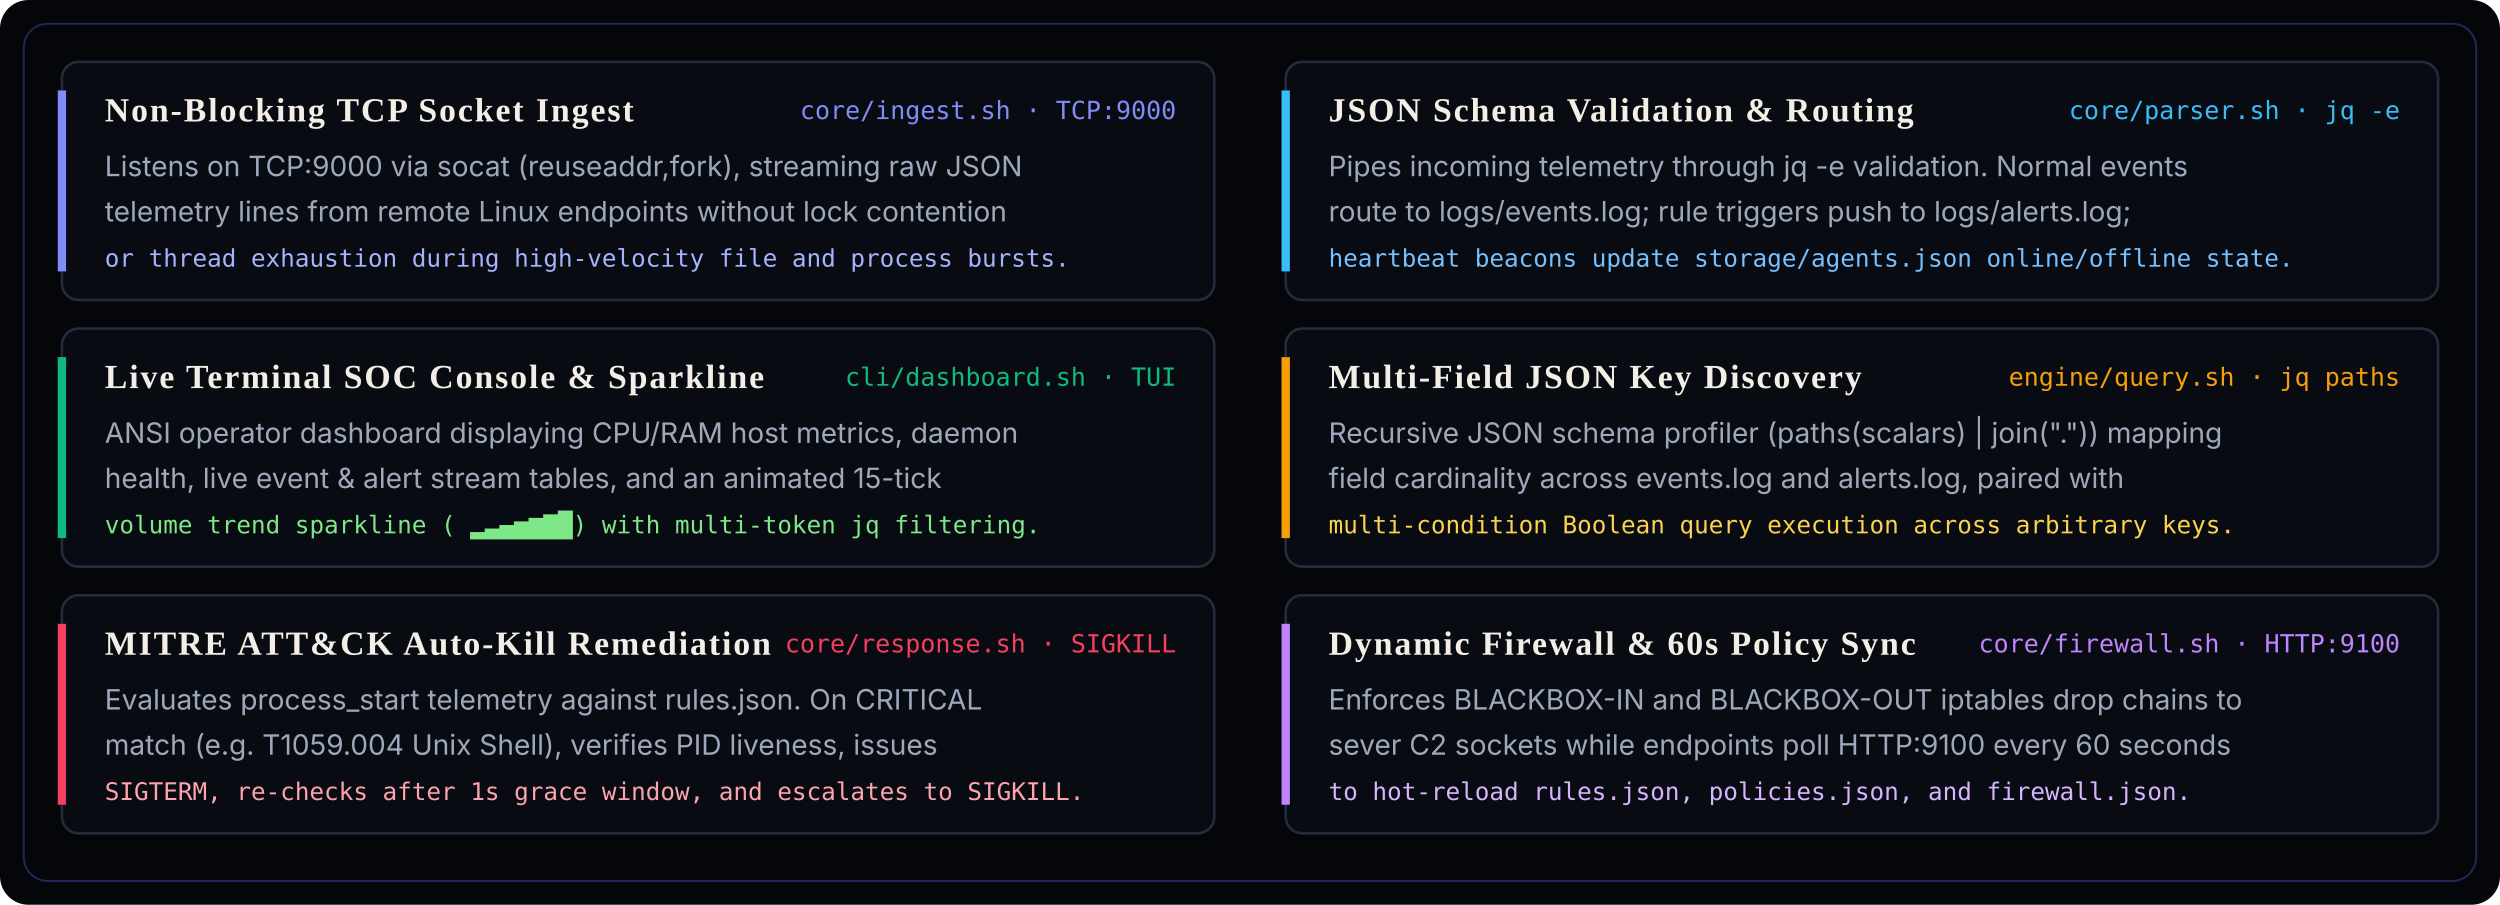
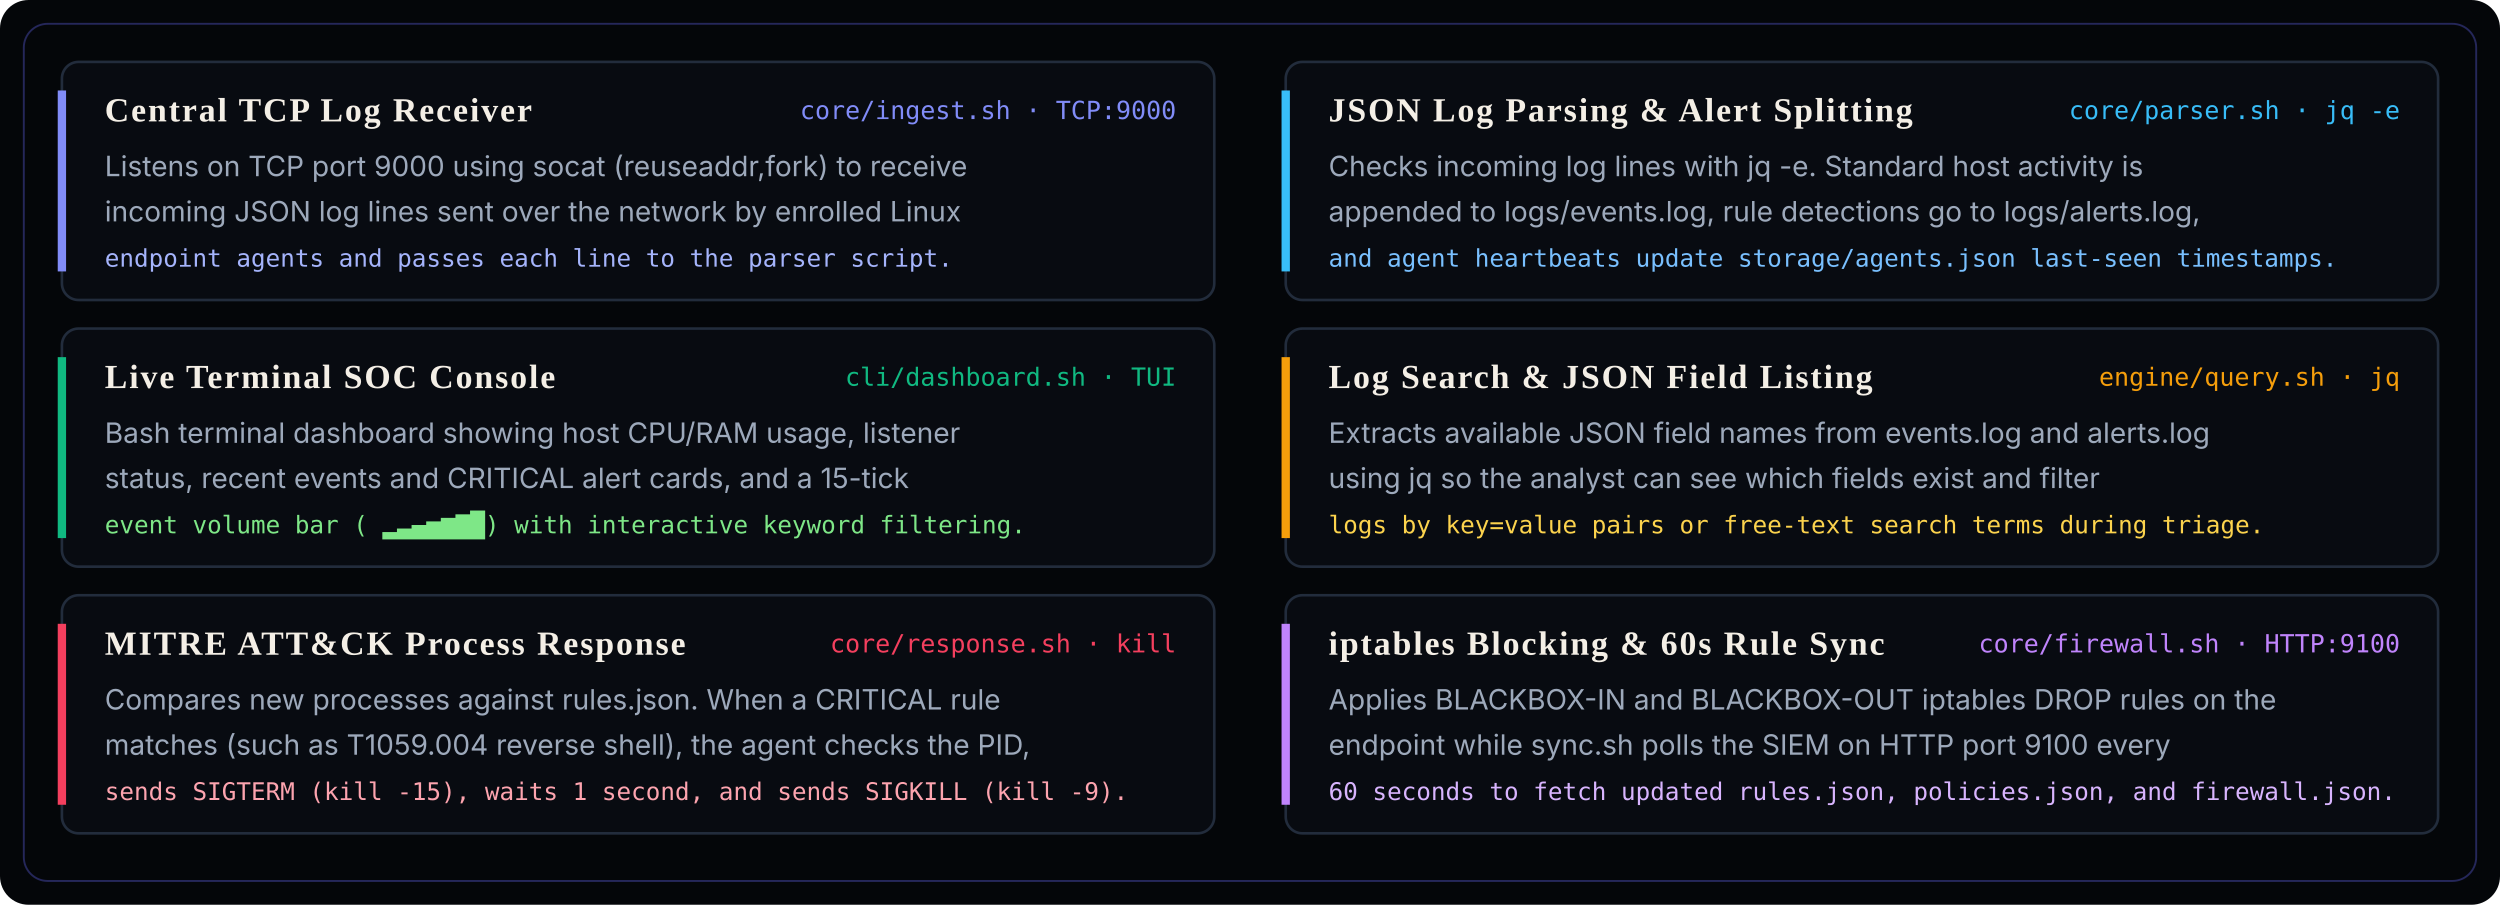
<svg xmlns="http://www.w3.org/2000/svg" viewBox="0 0 1050 380" width="100%" height="100%">
  <rect width="1050" height="380" rx="12" fill="#040609" />
  <rect x="10" y="10" width="1030" height="360" rx="10" fill="none" stroke="#6366f1" stroke-width="0.8" stroke-opacity="0.35" />
  <g transform="translate(26, 26)">
    <rect x="0" y="0" width="484" height="100" rx="7" fill="#080b11" stroke="#222c3c" stroke-width="1.1" />
    <line x1="0" y1="12" x2="0" y2="88" stroke="#818cf8" stroke-width="3.5" />
-     <text x="18" y="25" font-family="Georgia, 'Times New Roman', serif" font-size="14.2" font-weight="700" fill="#f4efe6" letter-spacing="0.8">Non-Blocking TCP Socket Ingest</text>
+     <text x="18" y="25" font-family="Georgia, 'Times New Roman', serif" font-size="14.2" font-weight="700" fill="#f4efe6" letter-spacing="0.8">Central TCP Log Receiver</text>
    <text x="468" y="24" text-anchor="end" font-family="ui-monospace, 'JetBrains Mono', monospace" font-size="10.5" fill="#818cf8">core/ingest.sh · TCP:9000</text>
-     <text x="18" y="48" font-family="-apple-system, BlinkMacSystemFont, 'Segoe UI', sans-serif" font-size="11.8" fill="#9da9bb">Listens on TCP:9000 via socat (reuseaddr,fork), streaming raw JSON</text>
-     <text x="18" y="67" font-family="-apple-system, BlinkMacSystemFont, 'Segoe UI', sans-serif" font-size="11.8" fill="#9da9bb">telemetry lines from remote Linux endpoints without lock contention</text>
-     <text x="18" y="86" font-family="ui-monospace, 'JetBrains Mono', monospace" font-size="10.2" fill="#a5b4fc">or thread exhaustion during high-velocity file and process bursts.</text>
+     <text x="18" y="48" font-family="-apple-system, BlinkMacSystemFont, 'Segoe UI', sans-serif" font-size="11.8" fill="#9da9bb">Listens on TCP port 9000 using socat (reuseaddr,fork) to receive</text>
+     <text x="18" y="67" font-family="-apple-system, BlinkMacSystemFont, 'Segoe UI', sans-serif" font-size="11.8" fill="#9da9bb">incoming JSON log lines sent over the network by enrolled Linux</text>
+     <text x="18" y="86" font-family="ui-monospace, 'JetBrains Mono', monospace" font-size="10.2" fill="#a5b4fc">endpoint agents and passes each line to the parser script.</text>
  </g>
  <g transform="translate(540, 26)">
    <rect x="0" y="0" width="484" height="100" rx="7" fill="#080b11" stroke="#222c3c" stroke-width="1.1" />
    <line x1="0" y1="12" x2="0" y2="88" stroke="#38bdf8" stroke-width="3.5" />
-     <text x="18" y="25" font-family="Georgia, 'Times New Roman', serif" font-size="14.2" font-weight="700" fill="#f4efe6" letter-spacing="0.8">JSON Schema Validation &amp; Routing</text>
+     <text x="18" y="25" font-family="Georgia, 'Times New Roman', serif" font-size="14.2" font-weight="700" fill="#f4efe6" letter-spacing="0.8">JSON Log Parsing &amp; Alert Splitting</text>
    <text x="468" y="24" text-anchor="end" font-family="ui-monospace, 'JetBrains Mono', monospace" font-size="10.5" fill="#38bdf8">core/parser.sh · jq -e</text>
-     <text x="18" y="48" font-family="-apple-system, BlinkMacSystemFont, 'Segoe UI', sans-serif" font-size="11.8" fill="#9da9bb">Pipes incoming telemetry through jq -e validation. Normal events</text>
-     <text x="18" y="67" font-family="-apple-system, BlinkMacSystemFont, 'Segoe UI', sans-serif" font-size="11.8" fill="#9da9bb">route to logs/events.log; rule triggers push to logs/alerts.log;</text>
-     <text x="18" y="86" font-family="ui-monospace, 'JetBrains Mono', monospace" font-size="10.2" fill="#79c0ff">heartbeat beacons update storage/agents.json online/offline state.</text>
+     <text x="18" y="48" font-family="-apple-system, BlinkMacSystemFont, 'Segoe UI', sans-serif" font-size="11.8" fill="#9da9bb">Checks incoming log lines with jq -e. Standard host activity is</text>
+     <text x="18" y="67" font-family="-apple-system, BlinkMacSystemFont, 'Segoe UI', sans-serif" font-size="11.8" fill="#9da9bb">appended to logs/events.log, rule detections go to logs/alerts.log,</text>
+     <text x="18" y="86" font-family="ui-monospace, 'JetBrains Mono', monospace" font-size="10.2" fill="#79c0ff">and agent heartbeats update storage/agents.json last-seen timestamps.</text>
  </g>
  <g transform="translate(26, 138)">
    <rect x="0" y="0" width="484" height="100" rx="7" fill="#080b11" stroke="#222c3c" stroke-width="1.1" />
    <line x1="0" y1="12" x2="0" y2="88" stroke="#10b981" stroke-width="3.5" />
-     <text x="18" y="25" font-family="Georgia, 'Times New Roman', serif" font-size="14.2" font-weight="700" fill="#f4efe6" letter-spacing="0.8">Live Terminal SOC Console &amp; Sparkline</text>
+     <text x="18" y="25" font-family="Georgia, 'Times New Roman', serif" font-size="14.2" font-weight="700" fill="#f4efe6" letter-spacing="0.8">Live Terminal SOC Console</text>
    <text x="468" y="24" text-anchor="end" font-family="ui-monospace, 'JetBrains Mono', monospace" font-size="10.5" fill="#10b981">cli/dashboard.sh · TUI</text>
-     <text x="18" y="48" font-family="-apple-system, BlinkMacSystemFont, 'Segoe UI', sans-serif" font-size="11.8" fill="#9da9bb">ANSI operator dashboard displaying CPU/RAM host metrics, daemon</text>
-     <text x="18" y="67" font-family="-apple-system, BlinkMacSystemFont, 'Segoe UI', sans-serif" font-size="11.8" fill="#9da9bb">health, live event &amp; alert stream tables, and an animated 15-tick</text>
-     <text x="18" y="86" font-family="ui-monospace, 'JetBrains Mono', monospace" font-size="10.2" fill="#7ee787">volume trend sparkline ( ▂▃▄▅▆▇█) with multi-token jq filtering.</text>
+     <text x="18" y="48" font-family="-apple-system, BlinkMacSystemFont, 'Segoe UI', sans-serif" font-size="11.8" fill="#9da9bb">Bash terminal dashboard showing host CPU/RAM usage, listener</text>
+     <text x="18" y="67" font-family="-apple-system, BlinkMacSystemFont, 'Segoe UI', sans-serif" font-size="11.8" fill="#9da9bb">status, recent events and CRITICAL alert cards, and a 15-tick</text>
+     <text x="18" y="86" font-family="ui-monospace, 'JetBrains Mono', monospace" font-size="10.2" fill="#7ee787">event volume bar ( ▂▃▄▅▆▇█) with interactive keyword filtering.</text>
  </g>
  <g transform="translate(540, 138)">
    <rect x="0" y="0" width="484" height="100" rx="7" fill="#080b11" stroke="#222c3c" stroke-width="1.1" />
    <line x1="0" y1="12" x2="0" y2="88" stroke="#f59e0b" stroke-width="3.5" />
-     <text x="18" y="25" font-family="Georgia, 'Times New Roman', serif" font-size="14.2" font-weight="700" fill="#f4efe6" letter-spacing="0.8">Multi-Field JSON Key Discovery</text>
-     <text x="468" y="24" text-anchor="end" font-family="ui-monospace, 'JetBrains Mono', monospace" font-size="10.5" fill="#f59e0b">engine/query.sh · jq paths</text>
-     <text x="18" y="48" font-family="-apple-system, BlinkMacSystemFont, 'Segoe UI', sans-serif" font-size="11.8" fill="#9da9bb">Recursive JSON schema profiler (paths(scalars) | join(".")) mapping</text>
-     <text x="18" y="67" font-family="-apple-system, BlinkMacSystemFont, 'Segoe UI', sans-serif" font-size="11.8" fill="#9da9bb">field cardinality across events.log and alerts.log, paired with</text>
-     <text x="18" y="86" font-family="ui-monospace, 'JetBrains Mono', monospace" font-size="10.2" fill="#fcd34d">multi-condition Boolean query execution across arbitrary keys.</text>
+     <text x="18" y="25" font-family="Georgia, 'Times New Roman', serif" font-size="14.2" font-weight="700" fill="#f4efe6" letter-spacing="0.8">Log Search &amp; JSON Field Listing</text>
+     <text x="468" y="24" text-anchor="end" font-family="ui-monospace, 'JetBrains Mono', monospace" font-size="10.5" fill="#f59e0b">engine/query.sh · jq</text>
+     <text x="18" y="48" font-family="-apple-system, BlinkMacSystemFont, 'Segoe UI', sans-serif" font-size="11.8" fill="#9da9bb">Extracts available JSON field names from events.log and alerts.log</text>
+     <text x="18" y="67" font-family="-apple-system, BlinkMacSystemFont, 'Segoe UI', sans-serif" font-size="11.8" fill="#9da9bb">using jq so the analyst can see which fields exist and filter</text>
+     <text x="18" y="86" font-family="ui-monospace, 'JetBrains Mono', monospace" font-size="10.2" fill="#fcd34d">logs by key=value pairs or free-text search terms during triage.</text>
  </g>
  <g transform="translate(26, 250)">
    <rect x="0" y="0" width="484" height="100" rx="7" fill="#080b11" stroke="#222c3c" stroke-width="1.1" />
    <line x1="0" y1="12" x2="0" y2="88" stroke="#f43f5e" stroke-width="3.5" />
-     <text x="18" y="25" font-family="Georgia, 'Times New Roman', serif" font-size="14.2" font-weight="700" fill="#f4efe6" letter-spacing="0.8">MITRE ATT&amp;CK Auto-Kill Remediation</text>
-     <text x="468" y="24" text-anchor="end" font-family="ui-monospace, 'JetBrains Mono', monospace" font-size="10.5" fill="#f43f5e">core/response.sh · SIGKILL</text>
-     <text x="18" y="48" font-family="-apple-system, BlinkMacSystemFont, 'Segoe UI', sans-serif" font-size="11.8" fill="#9da9bb">Evaluates process_start telemetry against rules.json. On CRITICAL</text>
-     <text x="18" y="67" font-family="-apple-system, BlinkMacSystemFont, 'Segoe UI', sans-serif" font-size="11.8" fill="#9da9bb">match (e.g. T1059.004 Unix Shell), verifies PID liveness, issues</text>
-     <text x="18" y="86" font-family="ui-monospace, 'JetBrains Mono', monospace" font-size="10.2" fill="#fda4af">SIGTERM, re-checks after 1s grace window, and escalates to SIGKILL.</text>
+     <text x="18" y="25" font-family="Georgia, 'Times New Roman', serif" font-size="14.2" font-weight="700" fill="#f4efe6" letter-spacing="0.8">MITRE ATT&amp;CK Process Response</text>
+     <text x="468" y="24" text-anchor="end" font-family="ui-monospace, 'JetBrains Mono', monospace" font-size="10.5" fill="#f43f5e">core/response.sh · kill</text>
+     <text x="18" y="48" font-family="-apple-system, BlinkMacSystemFont, 'Segoe UI', sans-serif" font-size="11.8" fill="#9da9bb">Compares new processes against rules.json. When a CRITICAL rule</text>
+     <text x="18" y="67" font-family="-apple-system, BlinkMacSystemFont, 'Segoe UI', sans-serif" font-size="11.8" fill="#9da9bb">matches (such as T1059.004 reverse shell), the agent checks the PID,</text>
+     <text x="18" y="86" font-family="ui-monospace, 'JetBrains Mono', monospace" font-size="10.2" fill="#fda4af">sends SIGTERM (kill -15), waits 1 second, and sends SIGKILL (kill -9).</text>
  </g>
  <g transform="translate(540, 250)">
    <rect x="0" y="0" width="484" height="100" rx="7" fill="#080b11" stroke="#222c3c" stroke-width="1.1" />
    <line x1="0" y1="12" x2="0" y2="88" stroke="#c084fc" stroke-width="3.5" />
-     <text x="18" y="25" font-family="Georgia, 'Times New Roman', serif" font-size="14.2" font-weight="700" fill="#f4efe6" letter-spacing="0.8">Dynamic Firewall &amp; 60s Policy Sync</text>
+     <text x="18" y="25" font-family="Georgia, 'Times New Roman', serif" font-size="14.2" font-weight="700" fill="#f4efe6" letter-spacing="0.8">iptables Blocking &amp; 60s Rule Sync</text>
    <text x="468" y="24" text-anchor="end" font-family="ui-monospace, 'JetBrains Mono', monospace" font-size="10.5" fill="#c084fc">core/firewall.sh · HTTP:9100</text>
-     <text x="18" y="48" font-family="-apple-system, BlinkMacSystemFont, 'Segoe UI', sans-serif" font-size="11.8" fill="#9da9bb">Enforces BLACKBOX-IN and BLACKBOX-OUT iptables drop chains to</text>
-     <text x="18" y="67" font-family="-apple-system, BlinkMacSystemFont, 'Segoe UI', sans-serif" font-size="11.8" fill="#9da9bb">sever C2 sockets while endpoints poll HTTP:9100 every 60 seconds</text>
-     <text x="18" y="86" font-family="ui-monospace, 'JetBrains Mono', monospace" font-size="10.2" fill="#d8b4fe">to hot-reload rules.json, policies.json, and firewall.json.</text>
+     <text x="18" y="48" font-family="-apple-system, BlinkMacSystemFont, 'Segoe UI', sans-serif" font-size="11.8" fill="#9da9bb">Applies BLACKBOX-IN and BLACKBOX-OUT iptables DROP rules on the</text>
+     <text x="18" y="67" font-family="-apple-system, BlinkMacSystemFont, 'Segoe UI', sans-serif" font-size="11.8" fill="#9da9bb">endpoint while sync.sh polls the SIEM on HTTP port 9100 every</text>
+     <text x="18" y="86" font-family="ui-monospace, 'JetBrains Mono', monospace" font-size="10.2" fill="#d8b4fe">60 seconds to fetch updated rules.json, policies.json, and firewall.json.</text>
  </g>
</svg>
